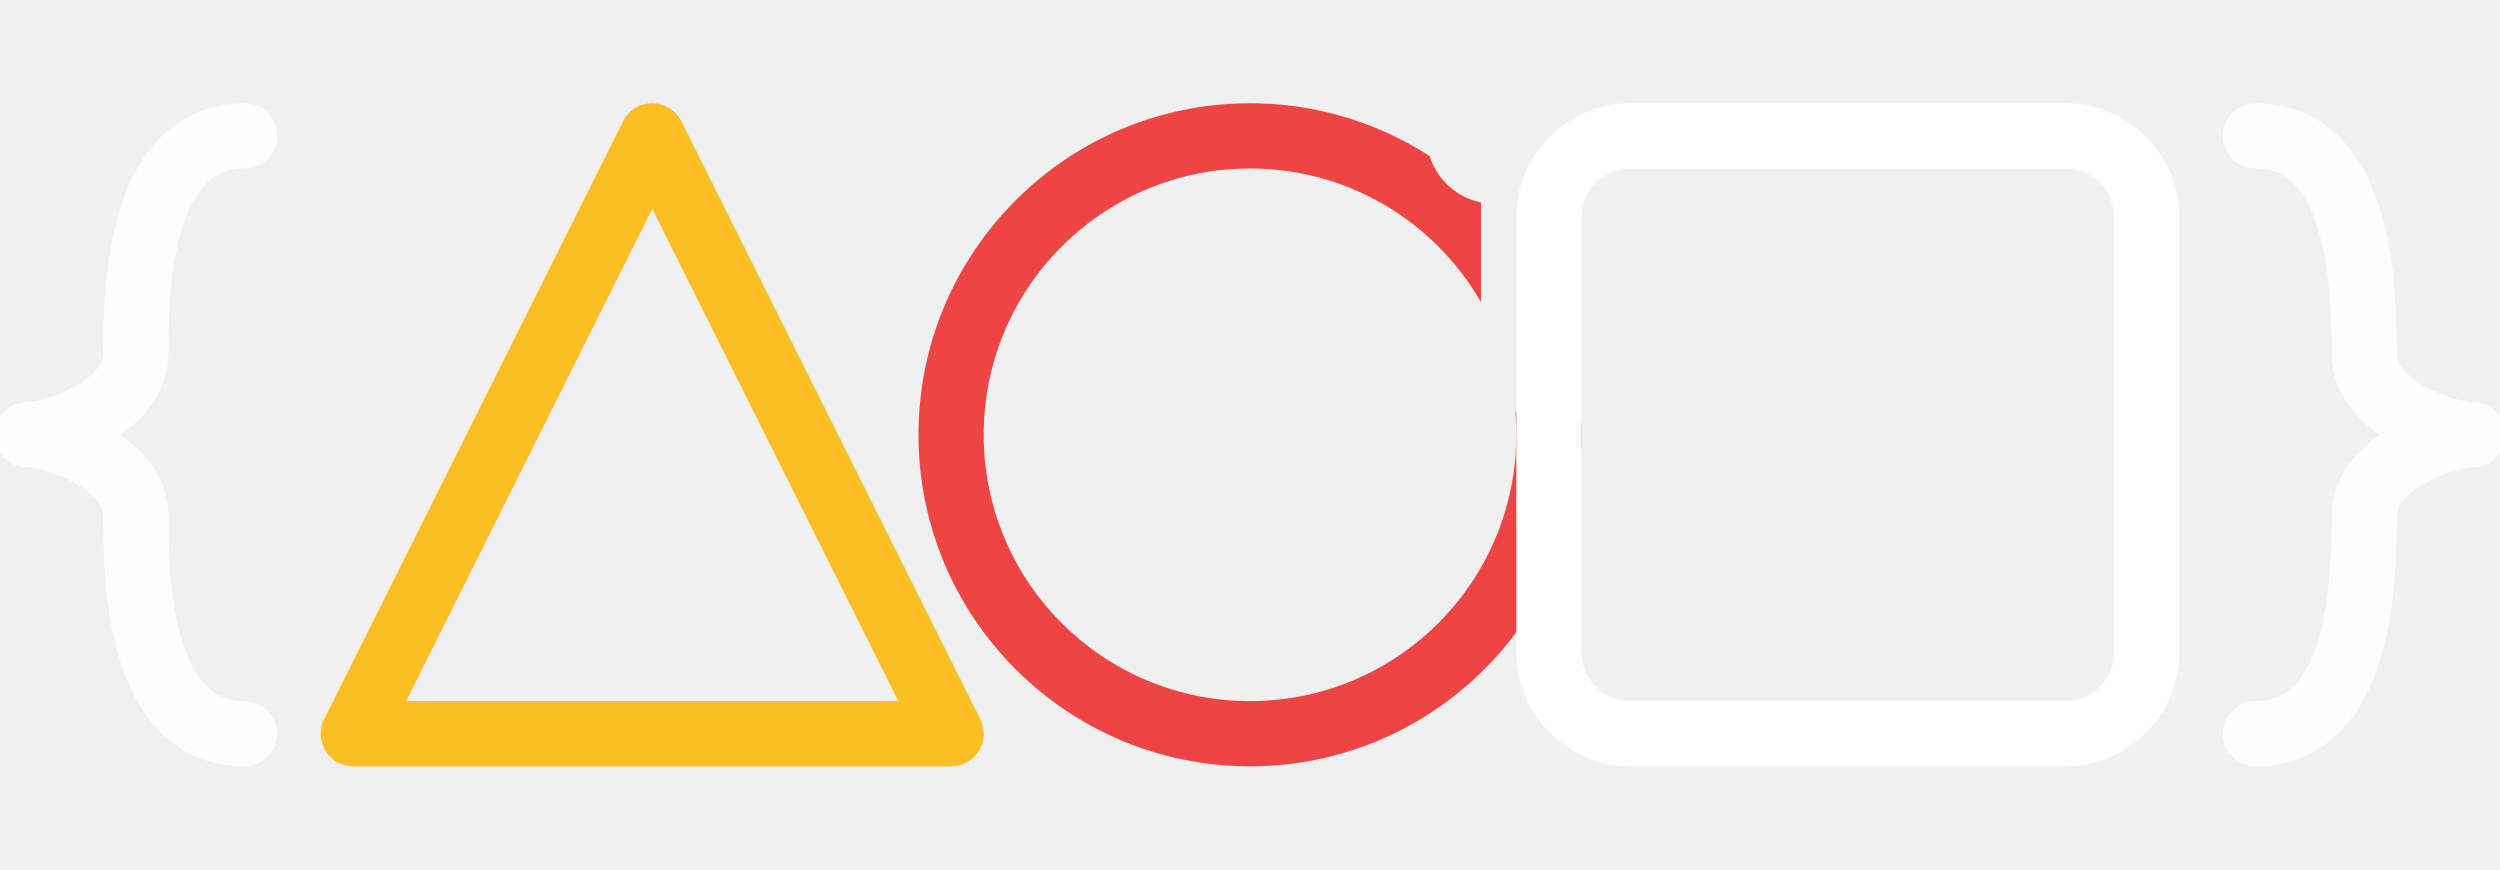
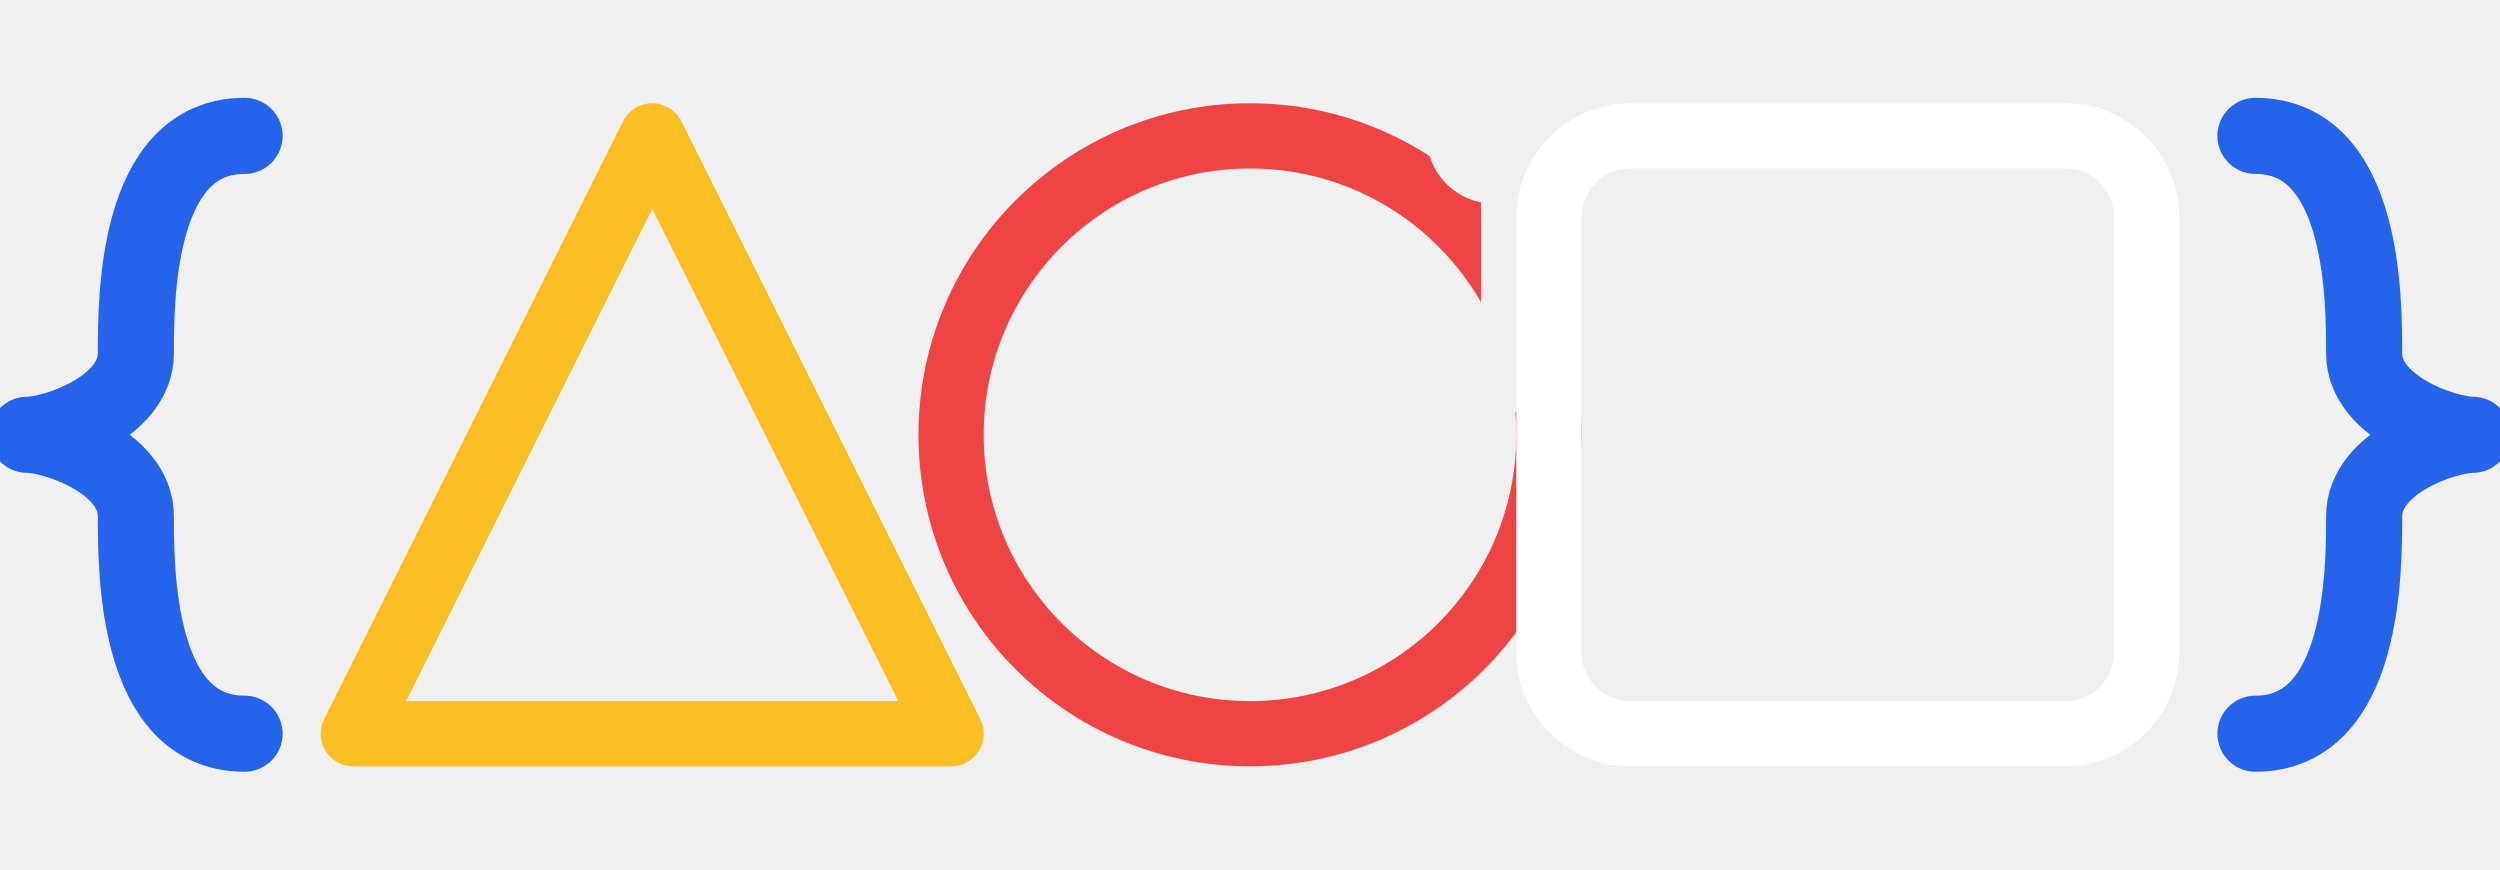
<svg xmlns="http://www.w3.org/2000/svg" width="92" height="32" viewBox="0 0 92 32" fill="none">
  <defs>
    <mask id="m1-tri-mask">
      <rect width="92" height="32" fill="white" />
      <circle cx="46" cy="16" r="11" stroke="black" stroke-width="5" fill="none" />
      <path d="M 28 24 L 37 27" stroke="white" stroke-width="6" stroke-linecap="round" />
    </mask>
    <mask id="m1-circ-mask">
      <rect width="92" height="32" fill="white" />
      <path d="M 55 5 L 63 5" stroke="black" stroke-width="5" stroke-linecap="round" />
      <path d="M 57 3 L 57 13" stroke="black" stroke-width="5" stroke-linecap="round" />
    </mask>
  </defs>
  <g stroke-width="2.4" stroke-linecap="round" stroke-linejoin="round">
-     <path d="M 9 5 C 5 5 5 11 5 13 C 5 15 2 16 1 16 C 2 16 5 17 5 19 C 5 21 5 27 9 27" stroke="#ffffff" stroke-opacity="0.85" fill="none" />
+     <path d="M 9 5 C 5 5 5 11 5 13 C 5 15 2 16 1 16 C 2 16 5 17 5 19 C 5 21 5 27 9 27" stroke="#2563eb" stroke-width="2.8" stroke-linecap="round" fill="none" />
    <polygon points="24,5 35,27 13,27" fill="none" stroke="#fbbf24" mask="url(#m1-tri-mask)" />
    <circle cx="46" cy="16" r="11" fill="none" stroke="#ef4444" mask="url(#m1-circ-mask)" />
    <rect x="57" y="5" width="22" height="22" rx="3" fill="none" stroke="#ffffff" />
-     <path d="M 83 5 C 87 5 87 11 87 13 C 87 15 90 16 91 16 C 90 16 87 17 87 19 C 87 21 87 27 83 27" stroke="#ffffff" stroke-opacity="0.85" fill="none" />
+     <path d="M 83 5 C 87 5 87 11 87 13 C 87 15 90 16 91 16 C 90 16 87 17 87 19 C 87 21 87 27 83 27" stroke="#2563eb" stroke-width="2.8" stroke-linecap="round" fill="none" />
  </g>
</svg>
